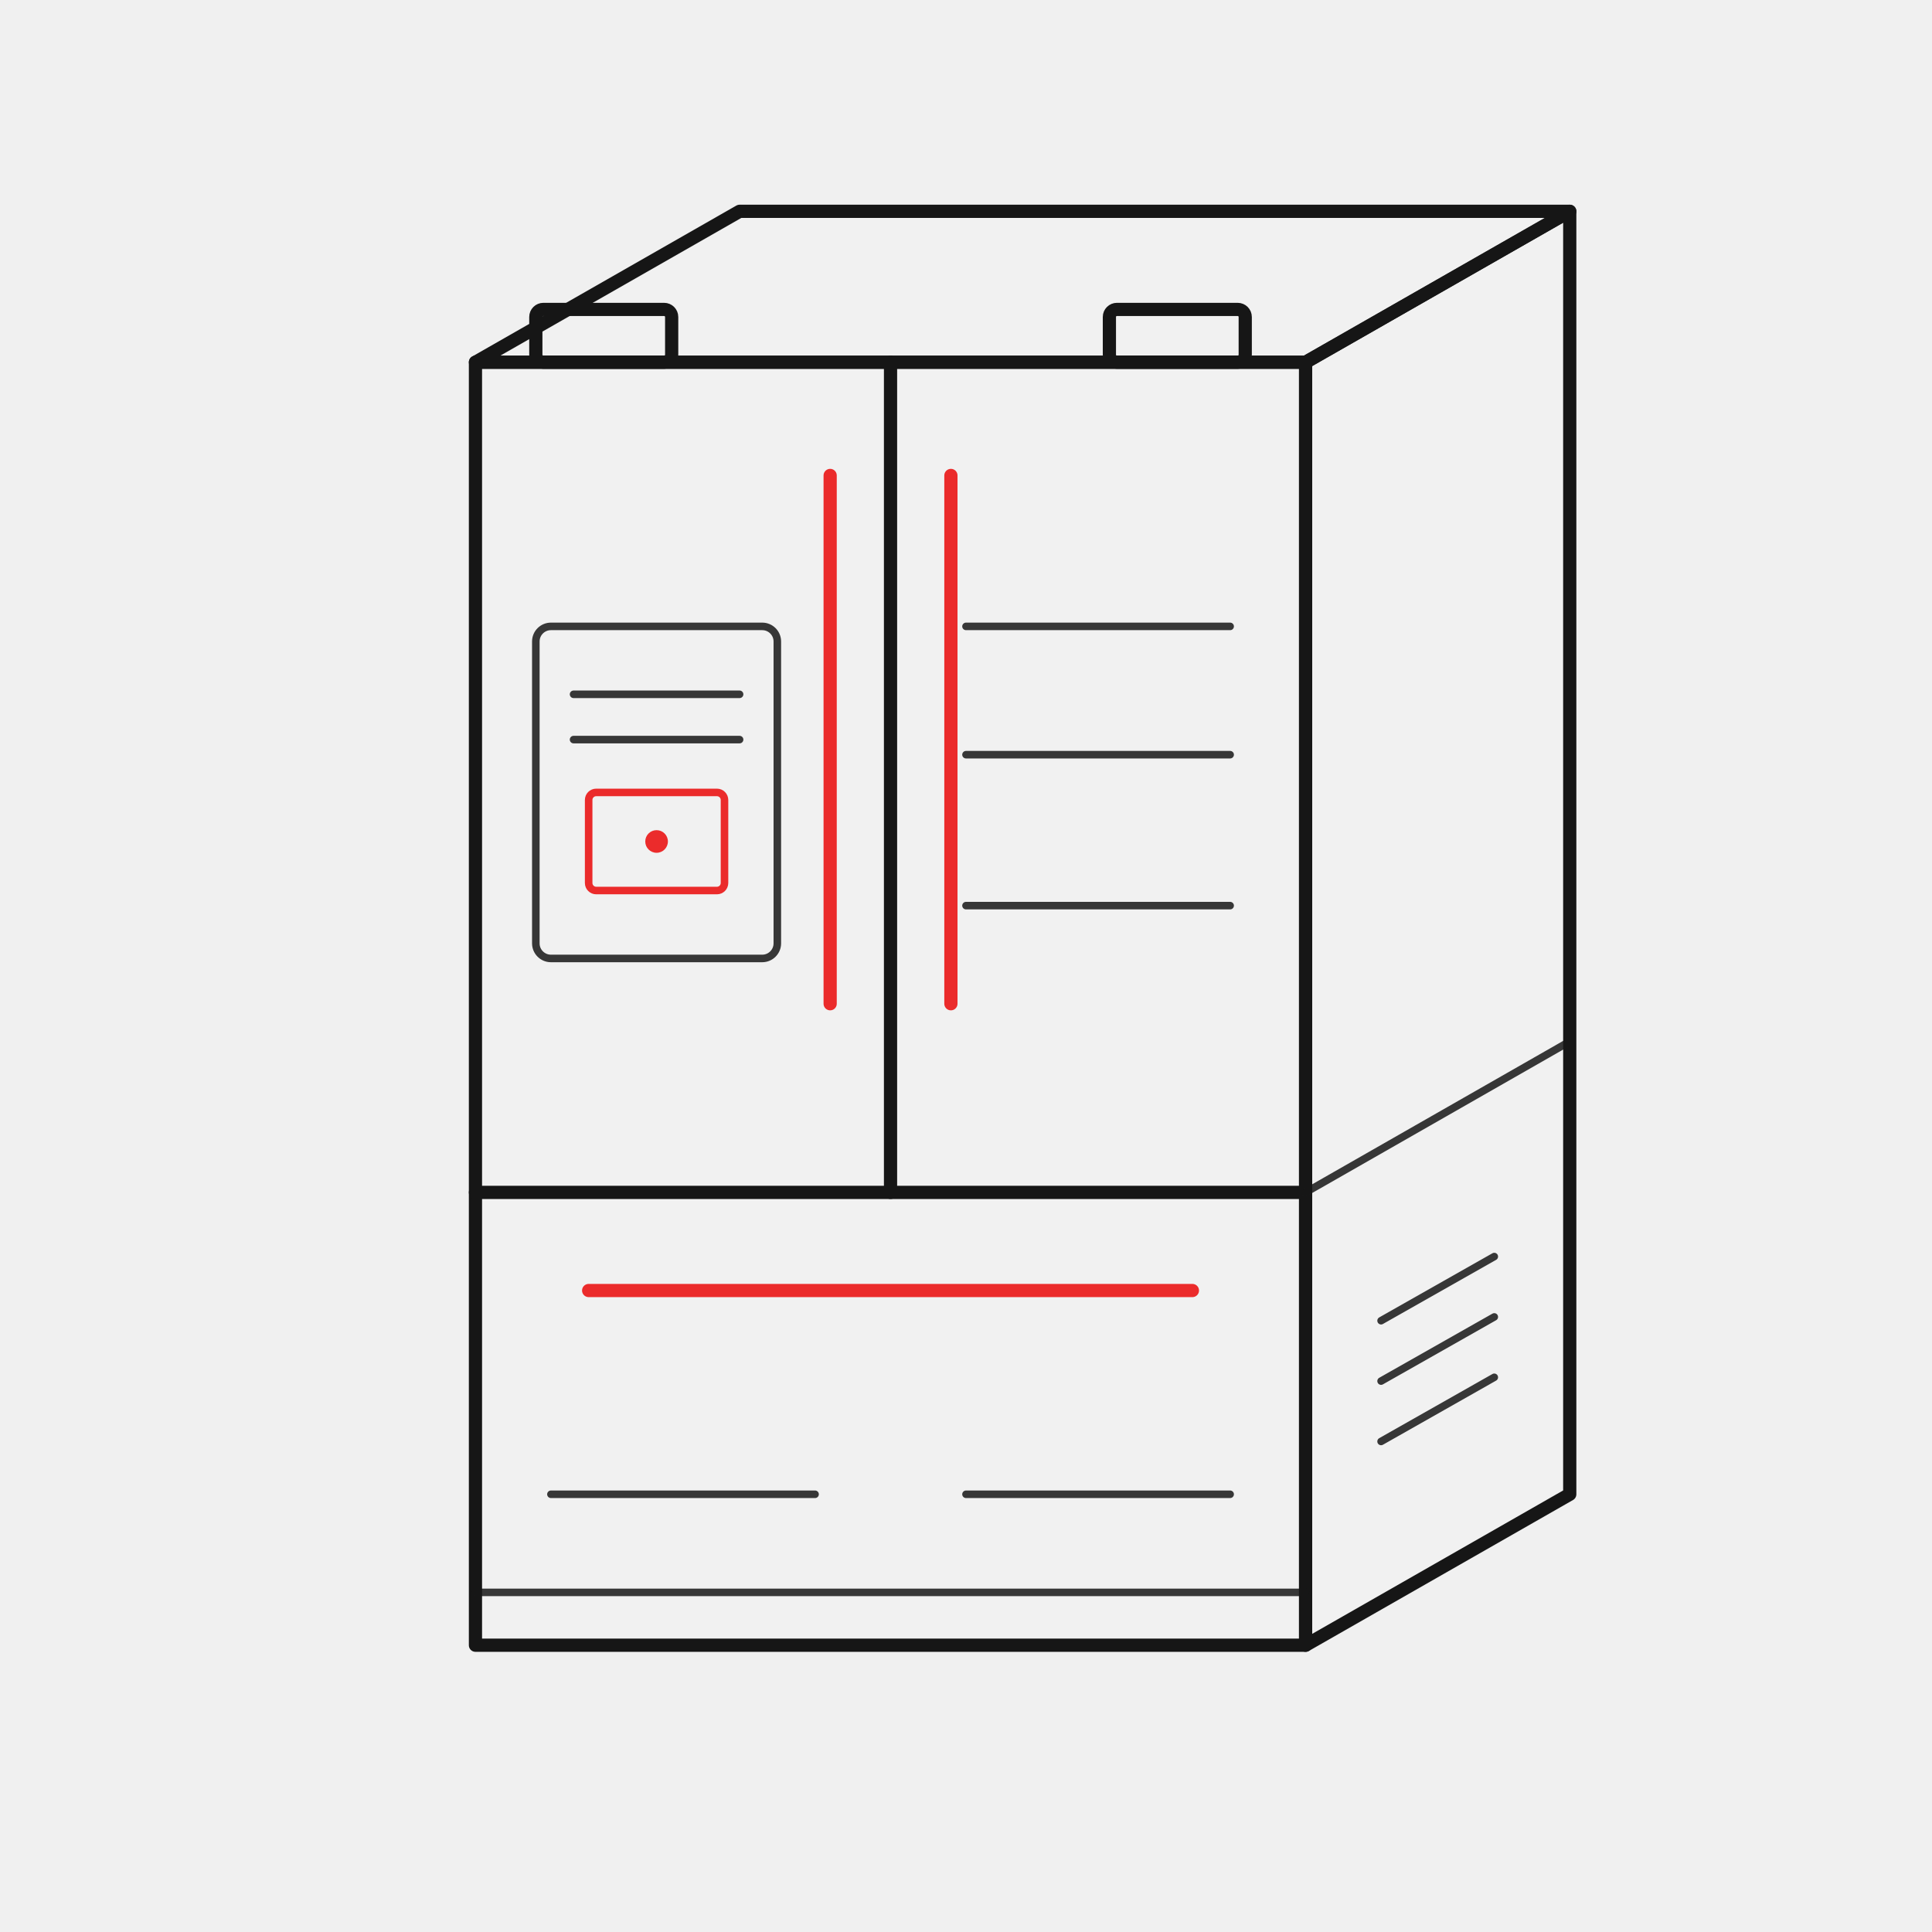
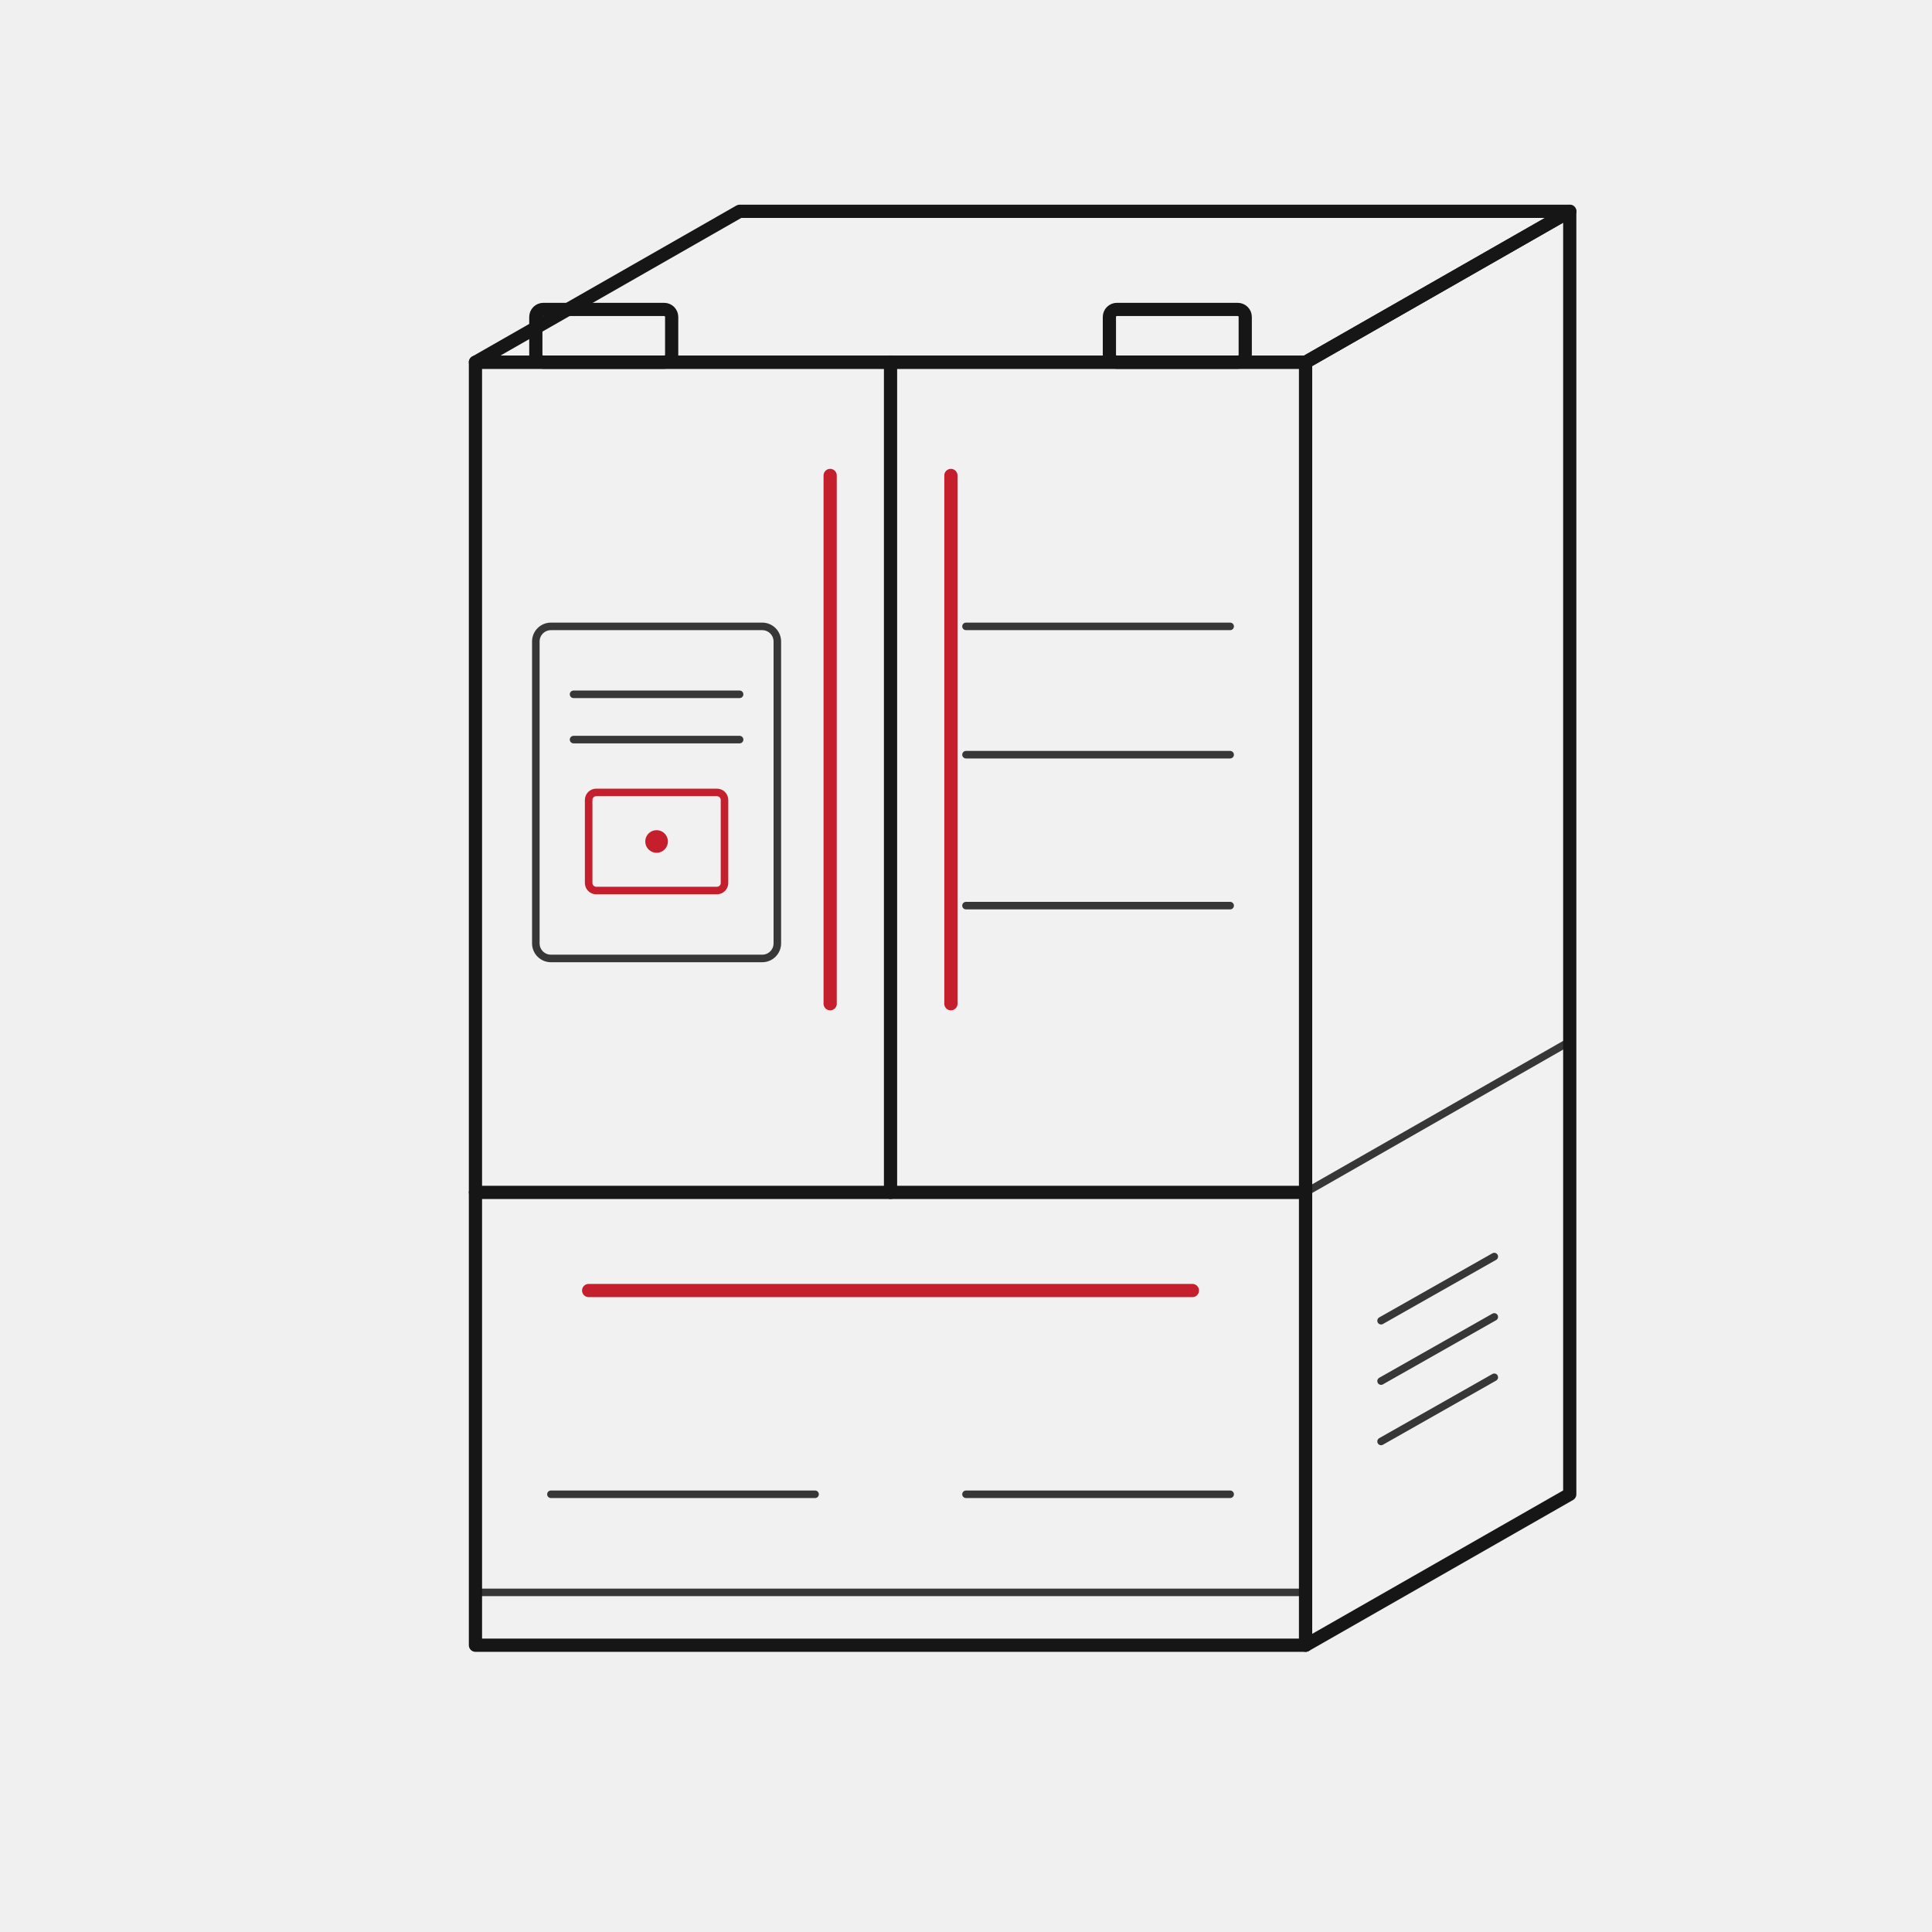
<svg xmlns="http://www.w3.org/2000/svg" viewBox="0 0 512 512" fill="none" role="img" aria-label="French-door refrigerator isometric">
  <style>
.ln{fill:none;stroke:#161616;stroke-width:3.5;stroke-linejoin:round;stroke-linecap:round}
.thin{fill:none;stroke:#161616;stroke-width:2;stroke-linejoin:round;stroke-linecap:round;opacity:.85}
.face{fill:#fff;fill-opacity:.05;stroke:#161616;stroke-width:3.5;stroke-linejoin:round;stroke-linecap:round}
- .red{fill:none;stroke:#EB2B2B;stroke-width:3.5;stroke-linejoin:round;stroke-linecap:round}
- .red-thin{fill:none;stroke:#EB2B2B;stroke-width:2;stroke-linejoin:round;stroke-linecap:round}
- .red-fill{fill:#EB2B2B;stroke:none}
+ .red{fill:none;stroke:#c51f2d;stroke-width:3.5;stroke-linejoin:round;stroke-linecap:round}
+ .red-thin{fill:none;stroke:#c51f2d;stroke-width:2;stroke-linejoin:round;stroke-linecap:round}
+ .red-fill{fill:#c51f2d;stroke:none}
@media (prefers-color-scheme:dark){
.ln,.thin{stroke:#F2F2F2}
.face{stroke:#F2F2F2}
}
</style>
  <path class="face" d="M126 96 L346 96 L346 436 L126 436 Z" />
  <path class="face" d="M346 96 L416 56 L416 396 L346 436 Z" />
  <path class="face" d="M126 96 L196 56 L416 56 L346 96 Z" />
  <rect class="ln" x="142" y="82" width="36" height="14" rx="2" />
  <rect class="ln" x="294" y="82" width="36" height="14" rx="2" />
  <path class="ln" d="M236 96 V316" />
  <path class="ln" d="M126 316 H346" />
  <path class="thin" d="M346 316 L416 276" />
  <path class="red" d="M220 126 V266 M252 126 V266" />
  <path class="red" d="M156 342 H316" />
  <rect class="thin" x="142" y="166" width="64" height="88" rx="4" />
  <path class="thin" d="M152 184 H196 M152 196 H196" />
  <rect class="red-thin" x="156" y="210" width="36" height="26" rx="2" />
  <circle cx="174" cy="223" r="3" class="red-fill" />
  <path class="thin" d="M256 166 H326 M256 200 H326 M256 240 H326" />
  <path class="thin" d="M146 396 H216 M256 396 H326" />
  <path class="thin" d="M366 350 L396 333 M366 366 L396 349 M366 382 L396 365" />
  <path class="thin" d="M126 422 H346" />
</svg>
